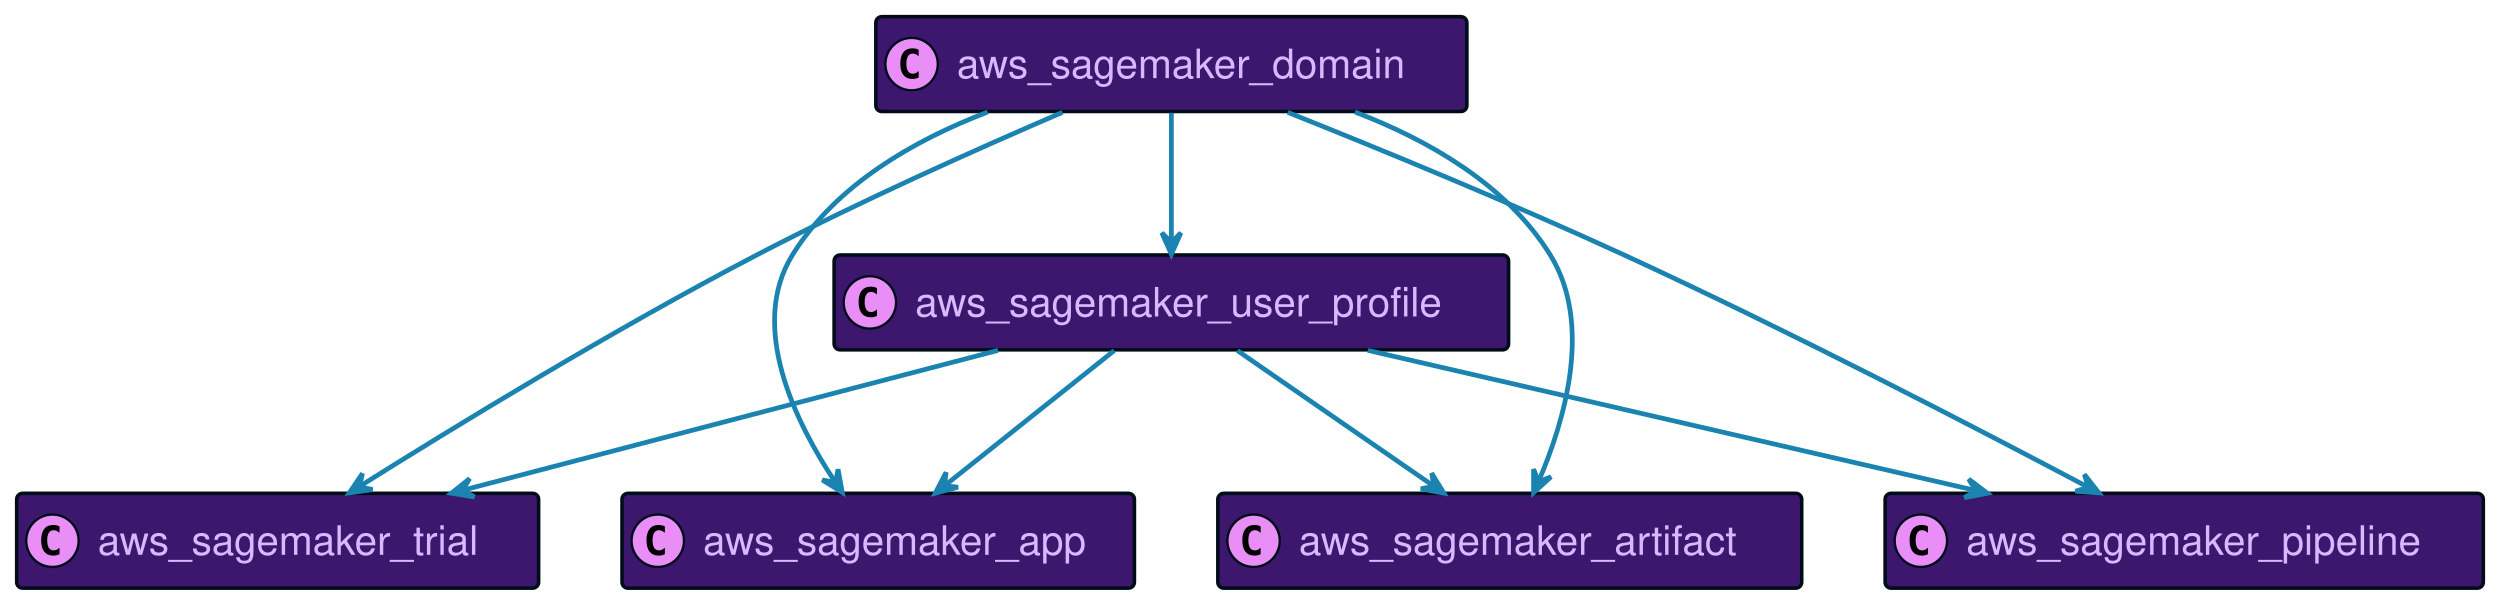
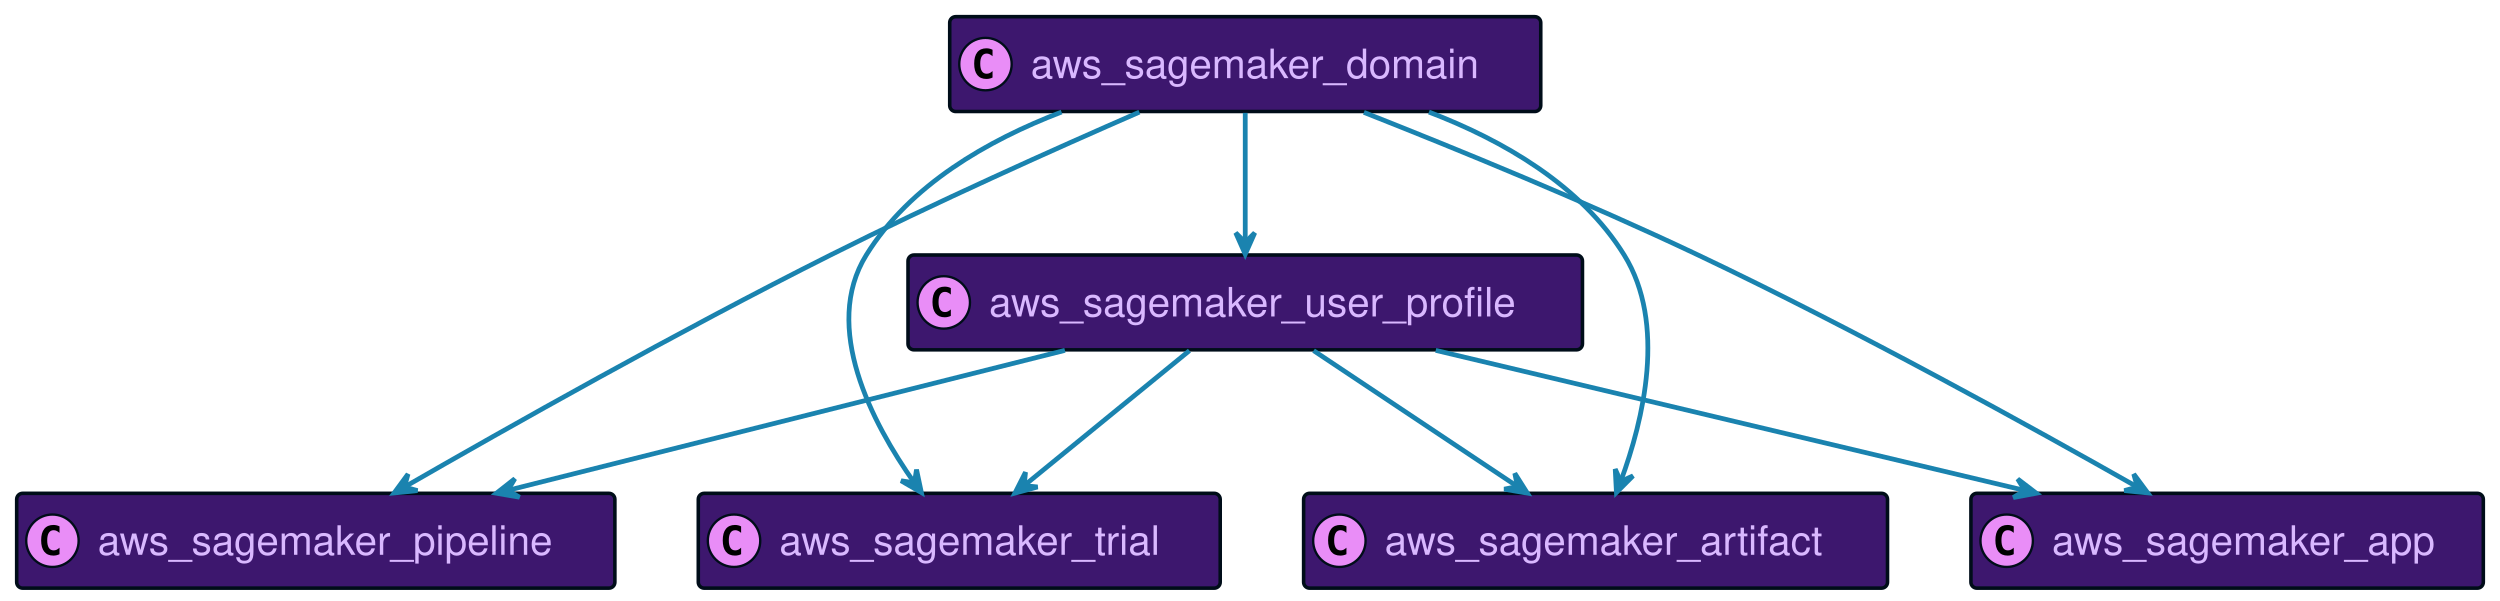
<svg xmlns="http://www.w3.org/2000/svg" xmlns:xlink="http://www.w3.org/1999/xlink" width="1049" height="252" preserveAspectRatio="none" style="width:1049px;height:252px;background:#00000000">
-   <a xlink:actuate="onRequest" xlink:href="#a" xlink:show="new" xlink:title="#aws_sagemaker_trial" xlink:type="simple" target="_top">
-     <rect id="a" width="219" height="39.789" x="7" y="207" fill="#3D176E" rx="2.5" ry="2.5" style="stroke:#000d19;stroke-width:1.5" />
+   <a xlink:actuate="onRequest" xlink:href="#a" xlink:show="new" xlink:title="#aws_sagemaker_pipeline" xlink:type="simple" target="_top">
+     <rect id="a" width="251" height="39.789" x="7" y="207" fill="#3D176E" rx="2.5" ry="2.5" style="stroke:#000d19;stroke-width:1.5" />
    <circle cx="22" cy="226.894" r="11" fill="#E98DF7" style="stroke:#000d19;stroke-width:1" />
    <path d="M24.969 232.535q-.578.297-1.219.438-.64.156-1.344.156-2.5 0-3.828-1.64-1.312-1.657-1.312-4.782t1.312-4.781q1.328-1.656 3.828-1.656.703 0 1.344.156.656.156 1.219.453v2.719q-.625-.579-1.219-.844-.594-.281-1.219-.281-1.343 0-2.031 1.078-.688 1.062-.688 3.156 0 2.094.688 3.172.688 1.062 2.031 1.062.625 0 1.219-.265.594-.281 1.219-.86v2.72Z" />
-     <text x="41" y="232.78" fill="#D9B8FF" font-family="Helvetica" font-size="17" textLength="177">aws_sagemaker_trial</text>
+     <text x="41" y="232.78" fill="#D9B8FF" font-family="Helvetica" font-size="17" textLength="209">aws_sagemaker_pipeline</text>
  </a>
  <a xlink:actuate="onRequest" xlink:href="#b" xlink:show="new" xlink:title="#aws_sagemaker_domain" xlink:type="simple" target="_top">
-     <rect id="b" width="248" height="39.789" x="367.5" y="7" fill="#3D176E" rx="2.5" ry="2.5" style="stroke:#000d19;stroke-width:1.5" />
-     <circle cx="382.5" cy="26.895" r="11" fill="#E98DF7" style="stroke:#000d19;stroke-width:1" />
-     <path d="M385.469 32.535q-.578.297-1.219.438-.64.156-1.344.156-2.5 0-3.828-1.64-1.312-1.657-1.312-4.782t1.312-4.781q1.328-1.656 3.828-1.656.703 0 1.344.156.656.156 1.219.453v2.719q-.625-.578-1.219-.844-.594-.281-1.219-.281-1.344 0-2.031 1.078-.688 1.062-.688 3.156 0 2.094.688 3.172.688 1.062 2.031 1.062.625 0 1.219-.265.594-.281 1.219-.86v2.72Z" />
-     <text x="401.5" y="32.78" fill="#D9B8FF" font-family="Helvetica" font-size="17" textLength="206">aws_sagemaker_domain</text>
+     <rect id="b" width="248" height="39.789" x="398.5" y="7" fill="#3D176E" rx="2.5" ry="2.5" style="stroke:#000d19;stroke-width:1.5" />
+     <circle cx="413.5" cy="26.895" r="11" fill="#E98DF7" style="stroke:#000d19;stroke-width:1" />
+     <path d="M416.469 32.535q-.578.297-1.219.438-.64.156-1.344.156-2.5 0-3.828-1.64-1.312-1.657-1.312-4.782t1.312-4.781q1.328-1.656 3.828-1.656.703 0 1.344.156.656.156 1.219.453v2.719q-.625-.578-1.219-.844-.594-.281-1.219-.281-1.344 0-2.031 1.078-.688 1.062-.688 3.156 0 2.094.688 3.172.688 1.062 2.031 1.062.625 0 1.219-.265.594-.281 1.219-.86v2.72Z" />
+     <text x="432.5" y="32.78" fill="#D9B8FF" font-family="Helvetica" font-size="17" textLength="206">aws_sagemaker_domain</text>
  </a>
-   <a xlink:actuate="onRequest" xlink:href="#c" xlink:show="new" xlink:title="#aws_sagemaker_app" xlink:type="simple" target="_top">
-     <rect id="c" width="215" height="39.789" x="261" y="207" fill="#3D176E" rx="2.5" ry="2.5" style="stroke:#000d19;stroke-width:1.5" />
-     <circle cx="276" cy="226.894" r="11" fill="#E98DF7" style="stroke:#000d19;stroke-width:1" />
-     <path d="M278.969 232.535q-.578.297-1.219.438-.64.156-1.344.156-2.5 0-3.828-1.64-1.312-1.657-1.312-4.782t1.312-4.781q1.328-1.656 3.828-1.656.703 0 1.344.156.656.156 1.219.453v2.719q-.625-.579-1.219-.844-.594-.281-1.219-.281-1.344 0-2.031 1.078-.688 1.062-.688 3.156 0 2.094.688 3.172.688 1.062 2.031 1.062.625 0 1.219-.265.594-.281 1.219-.86v2.72Z" />
-     <text x="295" y="232.78" fill="#D9B8FF" font-family="Helvetica" font-size="17" textLength="173">aws_sagemaker_app</text>
+   <a xlink:actuate="onRequest" xlink:href="#c" xlink:show="new" xlink:title="#aws_sagemaker_trial" xlink:type="simple" target="_top">
+     <rect id="c" width="219" height="39.789" x="293" y="207" fill="#3D176E" rx="2.5" ry="2.5" style="stroke:#000d19;stroke-width:1.5" />
+     <circle cx="308" cy="226.894" r="11" fill="#E98DF7" style="stroke:#000d19;stroke-width:1" />
+     <path d="M310.969 232.535q-.578.297-1.219.438-.64.156-1.344.156-2.5 0-3.828-1.64-1.312-1.657-1.312-4.782t1.312-4.781q1.328-1.656 3.828-1.656.703 0 1.344.156.656.156 1.219.453v2.719q-.625-.579-1.219-.844-.594-.281-1.219-.281-1.344 0-2.031 1.078-.688 1.062-.688 3.156 0 2.094.688 3.172.688 1.062 2.031 1.062.625 0 1.219-.265.594-.281 1.219-.86v2.72Z" />
+     <text x="327" y="232.78" fill="#D9B8FF" font-family="Helvetica" font-size="17" textLength="177">aws_sagemaker_trial</text>
  </a>
-   <a xlink:actuate="onRequest" xlink:href="#d" xlink:show="new" xlink:title="#aws_sagemaker_user_profile" xlink:type="simple" target="_top">
-     <rect id="d" width="283" height="39.789" x="350" y="107" fill="#3D176E" rx="2.5" ry="2.5" style="stroke:#000d19;stroke-width:1.5" />
-     <circle cx="365" cy="126.894" r="11" fill="#E98DF7" style="stroke:#000d19;stroke-width:1" />
-     <path d="M367.969 132.535q-.578.297-1.219.438-.64.156-1.344.156-2.5 0-3.828-1.64-1.312-1.657-1.312-4.782t1.312-4.781q1.328-1.657 3.828-1.657.703 0 1.344.157.656.156 1.219.453v2.719q-.625-.579-1.219-.844-.594-.281-1.219-.281-1.344 0-2.031 1.078-.688 1.062-.688 3.156 0 2.094.688 3.172.688 1.062 2.031 1.062.625 0 1.219-.265.594-.281 1.219-.86v2.72Z" />
-     <text x="384" y="132.78" fill="#D9B8FF" font-family="Helvetica" font-size="17" textLength="241">aws_sagemaker_user_profile</text>
+   <a xlink:actuate="onRequest" xlink:href="#d" xlink:show="new" xlink:title="#aws_sagemaker_artifact" xlink:type="simple" target="_top">
+     <rect id="d" width="245" height="39.789" x="547" y="207" fill="#3D176E" rx="2.5" ry="2.5" style="stroke:#000d19;stroke-width:1.5" />
+     <circle cx="562" cy="226.894" r="11" fill="#E98DF7" style="stroke:#000d19;stroke-width:1" />
+     <path d="M564.969 232.535q-.578.297-1.219.438-.64.156-1.344.156-2.5 0-3.828-1.64-1.312-1.657-1.312-4.782t1.312-4.781q1.328-1.656 3.828-1.656.703 0 1.344.156.656.156 1.219.453v2.719q-.625-.579-1.219-.844-.594-.281-1.219-.281-1.343 0-2.031 1.078-.688 1.062-.688 3.156 0 2.094.688 3.172.688 1.062 2.031 1.062.625 0 1.219-.265.594-.281 1.219-.86v2.72Z" />
+     <text x="581" y="232.78" fill="#D9B8FF" font-family="Helvetica" font-size="17" textLength="203">aws_sagemaker_artifact</text>
  </a>
-   <a xlink:actuate="onRequest" xlink:href="#e" xlink:show="new" xlink:title="#aws_sagemaker_artifact" xlink:type="simple" target="_top">
-     <rect id="e" width="245" height="39.789" x="511" y="207" fill="#3D176E" rx="2.5" ry="2.5" style="stroke:#000d19;stroke-width:1.5" />
-     <circle cx="526" cy="226.894" r="11" fill="#E98DF7" style="stroke:#000d19;stroke-width:1" />
-     <path d="M528.969 232.535q-.578.297-1.219.438-.64.156-1.344.156-2.5 0-3.828-1.64-1.312-1.657-1.312-4.782t1.312-4.781q1.328-1.656 3.828-1.656.703 0 1.344.156.656.156 1.219.453v2.719q-.625-.579-1.219-.844-.594-.281-1.219-.281-1.343 0-2.031 1.078-.688 1.062-.688 3.156 0 2.094.688 3.172.688 1.062 2.031 1.062.625 0 1.219-.265.594-.281 1.219-.86v2.72Z" />
-     <text x="545" y="232.78" fill="#D9B8FF" font-family="Helvetica" font-size="17" textLength="203">aws_sagemaker_artifact</text>
+   <a xlink:actuate="onRequest" xlink:href="#e" xlink:show="new" xlink:title="#aws_sagemaker_user_profile" xlink:type="simple" target="_top">
+     <rect id="e" width="283" height="39.789" x="381" y="107" fill="#3D176E" rx="2.5" ry="2.5" style="stroke:#000d19;stroke-width:1.5" />
+     <circle cx="396" cy="126.894" r="11" fill="#E98DF7" style="stroke:#000d19;stroke-width:1" />
+     <path d="M398.969 132.535q-.578.297-1.219.438-.64.156-1.344.156-2.5 0-3.828-1.64-1.312-1.657-1.312-4.782t1.312-4.781q1.328-1.657 3.828-1.657.703 0 1.344.157.656.156 1.219.453v2.719q-.625-.579-1.219-.844-.594-.281-1.219-.281-1.344 0-2.031 1.078-.688 1.062-.688 3.156 0 2.094.688 3.172.688 1.062 2.031 1.062.625 0 1.219-.265.594-.281 1.219-.86v2.72Z" />
+     <text x="415" y="132.78" fill="#D9B8FF" font-family="Helvetica" font-size="17" textLength="241">aws_sagemaker_user_profile</text>
  </a>
-   <a xlink:actuate="onRequest" xlink:href="#f" xlink:show="new" xlink:title="#aws_sagemaker_pipeline" xlink:type="simple" target="_top">
-     <rect id="f" width="251" height="39.789" x="791" y="207" fill="#3D176E" rx="2.5" ry="2.5" style="stroke:#000d19;stroke-width:1.5" />
-     <circle cx="806" cy="226.894" r="11" fill="#E98DF7" style="stroke:#000d19;stroke-width:1" />
-     <path d="M808.969 232.535q-.578.297-1.219.438-.64.156-1.344.156-2.5 0-3.828-1.64-1.312-1.657-1.312-4.782t1.312-4.781q1.328-1.656 3.828-1.656.703 0 1.344.156.656.156 1.219.453v2.719q-.625-.579-1.219-.844-.594-.281-1.219-.281-1.343 0-2.031 1.078-.688 1.062-.688 3.156 0 2.094.688 3.172.688 1.062 2.031 1.062.625 0 1.219-.265.594-.281 1.219-.86v2.72Z" />
-     <text x="825" y="232.78" fill="#D9B8FF" font-family="Helvetica" font-size="17" textLength="209">aws_sagemaker_pipeline</text>
+   <a xlink:actuate="onRequest" xlink:href="#f" xlink:show="new" xlink:title="#aws_sagemaker_app" xlink:type="simple" target="_top">
+     <rect id="f" width="215" height="39.789" x="827" y="207" fill="#3D176E" rx="2.5" ry="2.5" style="stroke:#000d19;stroke-width:1.5" />
+     <circle cx="842" cy="226.894" r="11" fill="#E98DF7" style="stroke:#000d19;stroke-width:1" />
+     <path d="M844.969 232.535q-.578.297-1.219.438-.64.156-1.344.156-2.5 0-3.828-1.64-1.312-1.657-1.312-4.782t1.312-4.781q1.328-1.656 3.828-1.656.703 0 1.344.156.656.156 1.219.453v2.719q-.625-.579-1.219-.844-.594-.281-1.219-.281-1.343 0-2.031 1.078-.688 1.062-.688 3.156 0 2.094.688 3.172.688 1.062 2.031 1.062.625 0 1.219-.265.594-.281 1.219-.86v2.72Z" />
+     <text x="861" y="232.78" fill="#D9B8FF" font-family="Helvetica" font-size="17" textLength="173">aws_sagemaker_app</text>
  </a>
-   <path fill="none" d="M568.57 47.01c31.04 11.86 63.74 30.65 81.93 59.99 18.01 29.06 6.01 69.65-4.97 95.12" style="stroke:#1a83af;stroke-width:2" />
-   <path fill="#1A83AF" d="m643.5 206.69 7.307-6.604-5.279 2.034-2.034-5.279.006 9.849z" style="stroke:#1a83af;stroke-width:2" />
-   <path fill="none" d="M491.5 47.36v54.3" style="stroke:#1a83af;stroke-width:2" />
-   <path fill="#1A83AF" d="m491.5 106.68 4-9-4 4-4-4 4 9z" style="stroke:#1a83af;stroke-width:2" />
-   <path fill="none" d="M540.35 47.14C578.99 62.56 634.12 85.19 681.5 107c69.28 31.89 148.03 72.73 194.5 97.33" style="stroke:#1a83af;stroke-width:2" />
-   <path fill="#1A83AF" d="m880.68 206.81-6.074-7.752 1.658 5.408-5.409 1.658 9.825.686z" style="stroke:#1a83af;stroke-width:2" />
-   <path fill="none" d="M414.43 47.01C383.39 58.87 350.69 77.66 332.5 107c-18.6 30 1.26 70.24 18.03 95.39" style="stroke:#1a83af;stroke-width:2" />
-   <path fill="#1A83AF" d="m353.4 206.59-1.748-9.692-1.062 5.556-5.556-1.061 8.366 5.197z" style="stroke:#1a83af;stroke-width:2" />
-   <path fill="none" d="M445.79 47.14C410.32 62.38 360.16 84.77 317.5 107c-59.79 31.15-126.69 72.03-166.25 96.86" style="stroke:#1a83af;stroke-width:2" />
-   <path fill="#1A83AF" d="m146.57 206.81 9.75-1.387-5.512-1.267 1.267-5.513-5.505 8.167z" style="stroke:#1a83af;stroke-width:2" />
-   <path fill="none" d="M573.95 147.01c73.34 16.91 180.26 41.57 255.09 58.82" style="stroke:#1a83af;stroke-width:2" />
-   <path fill="#1A83AF" d="m833.92 206.96-7.865-5.928 2.994 4.8-4.8 2.994 9.671-1.866z" style="stroke:#1a83af;stroke-width:2" />
-   <path fill="none" d="M519.22 147.13c23.65 16.32 57.66 39.8 82.43 56.89" style="stroke:#1a83af;stroke-width:2" />
-   <path fill="#1A83AF" d="m605.85 206.92-5.13-8.407 1.016 5.565-5.564 1.017 9.678 1.825z" style="stroke:#1a83af;stroke-width:2" />
-   <path fill="none" d="M418.75 147.01c-64.45 16.85-158.3 41.37-224.29 58.62" style="stroke:#1a83af;stroke-width:2" />
-   <path fill="#1A83AF" d="m189.37 206.96 9.72 1.583-4.884-2.853 2.853-4.884-7.689 6.154z" style="stroke:#1a83af;stroke-width:2" />
-   <path fill="none" d="m467.49 147.13-70.87 56.47" style="stroke:#1a83af;stroke-width:2" />
-   <path fill="#1A83AF" d="m392.45 206.92 9.529-2.49-5.622-.63.63-5.622-4.537 8.742z" style="stroke:#1a83af;stroke-width:2" />
+   <path fill="none" d="M572.29 47.15C610.96 62.4 665.7 84.79 712.5 107c66.08 31.36 140.58 72.53 184.28 97.32" style="stroke:#1a83af;stroke-width:2" />
+   <path fill="#1A83AF" d="m901.18 206.81-5.863-7.913 1.511 5.45-5.45 1.512 9.802.951z" style="stroke:#1a83af;stroke-width:2" />
+   <path fill="none" d="M522.5 47.36v54.3" style="stroke:#1a83af;stroke-width:2" />
+   <path fill="#1A83AF" d="m522.5 106.68 4-9-4 4-4-4 4 9z" style="stroke:#1a83af;stroke-width:2" />
+   <path fill="none" d="M599.57 47.01c31.04 11.86 63.74 30.65 81.93 59.99 17.84 28.79 8.07 69.21-1.36 94.74" style="stroke:#1a83af;stroke-width:2" />
+   <path fill="#1A83AF" d="m678.26 206.65 6.957-6.971-5.167 2.302-2.303-5.166.513 9.835z" style="stroke:#1a83af;stroke-width:2" />
+   <path fill="none" d="M445.43 47.01C414.39 58.87 381.69 77.66 363.5 107c-18.73 30.22 2.39 70.39 20.08 95.47" style="stroke:#1a83af;stroke-width:2" />
+   <path fill="#1A83AF" d="m386.61 206.67-2.04-9.635-.893 5.586-5.586-.893 8.519 4.942z" style="stroke:#1a83af;stroke-width:2" />
+   <path fill="none" d="M478.08 47.04C442.65 62.49 391.95 85.21 348.5 107c-63.7 31.95-135.87 72.65-178.57 97.23" style="stroke:#1a83af;stroke-width:2" />
+   <path fill="#1A83AF" d="m165.38 206.85 9.798-1-5.458-1.484 1.484-5.458-5.824 7.942z" style="stroke:#1a83af;stroke-width:2" />
+   <path fill="none" d="M499.08 147.13c-19.82 16.19-48.26 39.41-69.15 56.47" style="stroke:#1a83af;stroke-width:2" />
+   <path fill="#1A83AF" d="m425.86 206.92 9.503-2.588-5.628-.572.572-5.628-4.447 8.788z" style="stroke:#1a83af;stroke-width:2" />
+   <path fill="none" d="M602.43 147.01c70.95 16.88 174.33 41.47 246.85 58.72" style="stroke:#1a83af;stroke-width:2" />
+   <path fill="#1A83AF" d="m854.45 206.96-7.828-5.977 2.964 4.818-4.818 2.964 9.682-1.805z" style="stroke:#1a83af;stroke-width:2" />
+   <path fill="none" d="M551.19 147.13c24.49 16.32 59.7 39.8 85.34 56.89" style="stroke:#1a83af;stroke-width:2" />
+   <path fill="#1A83AF" d="m640.88 206.92-5.27-8.32 1.11 5.547-5.547 1.109 9.707 1.664z" style="stroke:#1a83af;stroke-width:2" />
+   <path fill="none" d="M446.84 147.01c-67.17 16.88-165.03 41.47-233.67 58.72" style="stroke:#1a83af;stroke-width:2" />
+   <path fill="#1A83AF" d="m208.28 206.96 9.706 1.67-4.859-2.896 2.897-4.859-7.744 6.085z" style="stroke:#1a83af;stroke-width:2" />
</svg>
